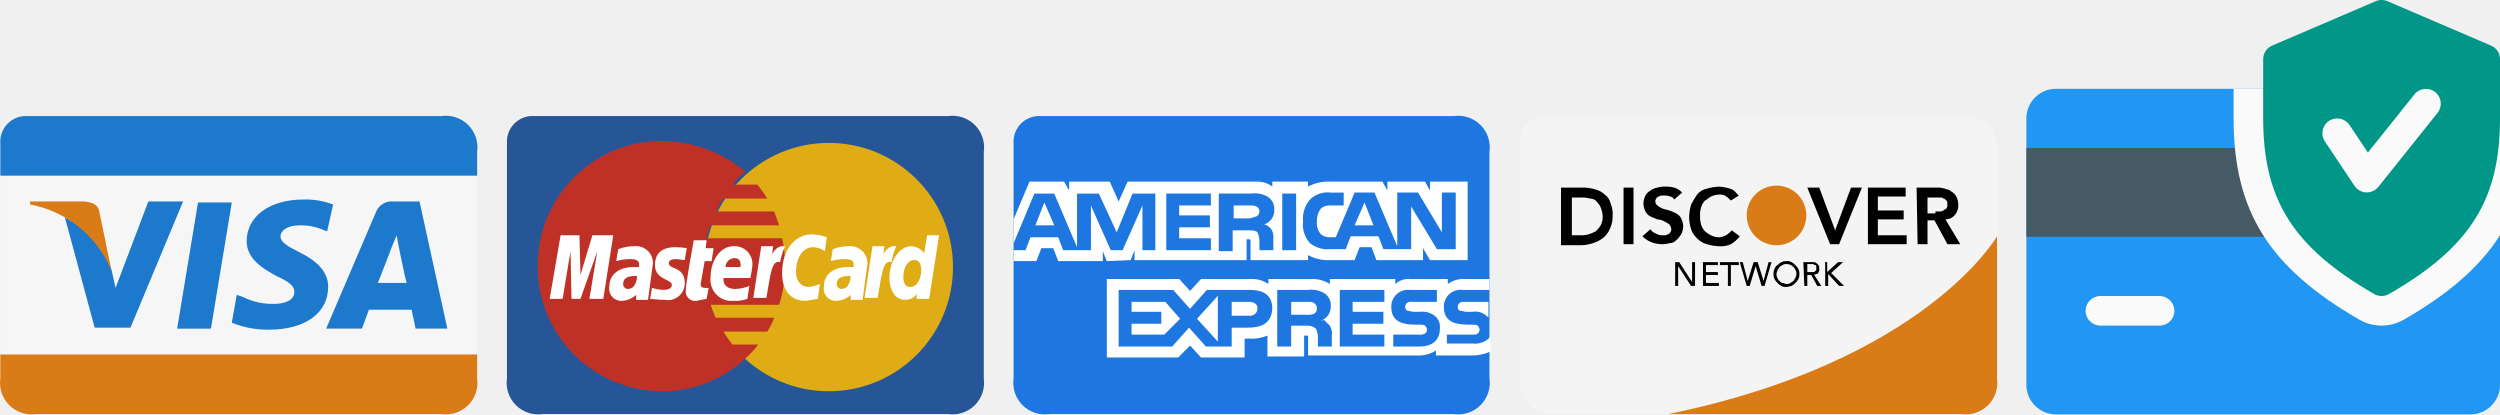
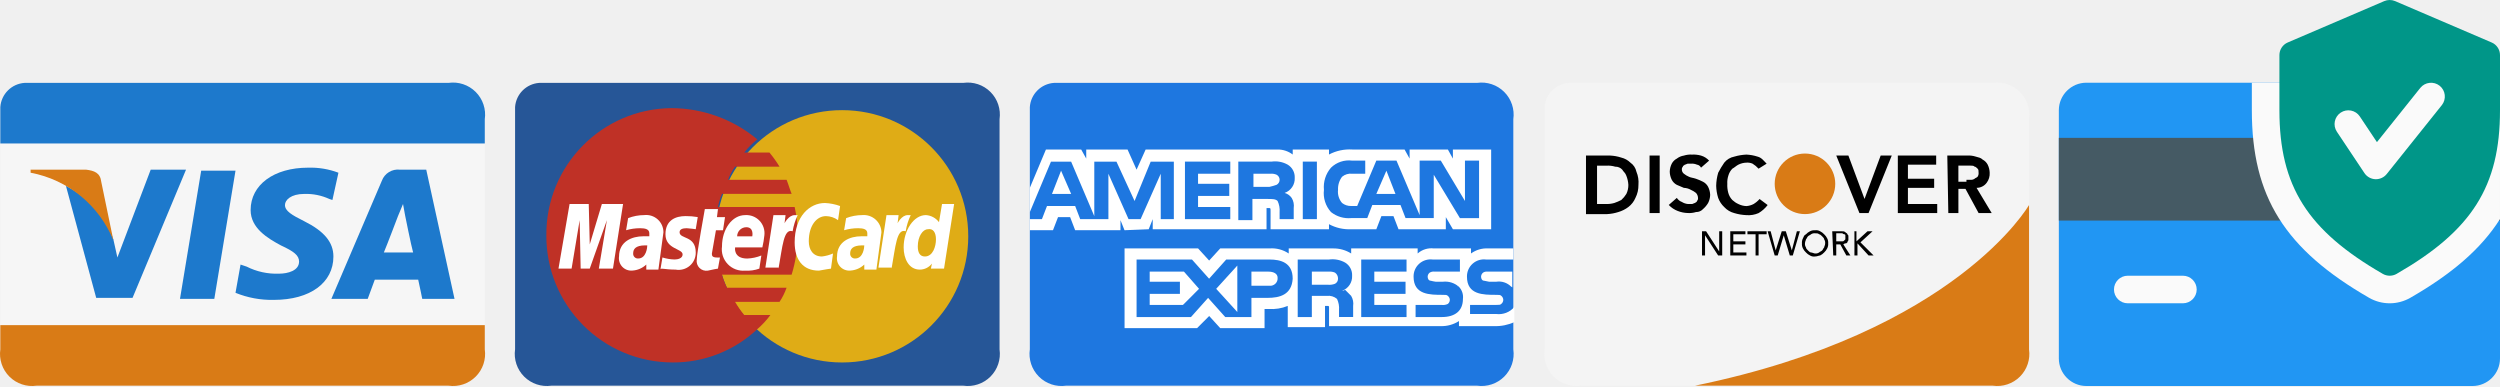
- <svg xmlns="http://www.w3.org/2000/svg" width="66.538mm" height="11.03mm" viewBox="0 0 66.538 11.03" version="1.1" id="svg1" xml:space="preserve">
+ <svg xmlns="http://www.w3.org/2000/svg" width="65.489mm" height="10.112mm" viewBox="0 0 65.489 10.112" version="1.1" id="svg1" xml:space="preserve">
  <defs id="defs1" />
-   <g id="layer1" transform="translate(-34.3649,-113.6803)">
+   <g id="layer1" transform="translate(-34.3649,-114.5983)">
    <g id="g1" transform="matrix(0.2645833,0,0,0.2645833,34.3705,116.7667)">
      <g id="g7" transform="matrix(1.498949,0,0,1.498949,0.0105468,0.0106378)">
        <rect y="1.8" width="32" height="16" fill="#f6f6f6" id="rect1" x="0" />
        <path d="M 29.6,0 H 1.6 A 1.721,1.721 0 0 0 0,1.6 V 4 H 32 V 2.4 A 2.121,2.121 0 0 0 29.6,0 Z" fill="#1d79cc" id="path1" />
        <path d="m 0,16 v 1.602 A 2.121,2.121 0 0 0 2.4,20 H 29.6 A 2.121,2.121 0 0 0 32,17.602 V 16 Z" fill="#d97b16" id="path2" />
        <path d="m 22.333,5.934 a 5.189,5.189 0 0 0 -2,-0.334 c -2.267,0 -3.8,1.135 -3.8,2.801 0,1.199 1.133,1.867 2,2.334 0.867,0.399 1.2,0.666 1.2,1.066 0,0.6 -0.733,0.801 -1.333,0.801 A 4.368,4.368 0 0 1 16.267,12.134 L 15.867,12 15.534,13.866 a 6.336,6.336 0 0 0 2.534,0.467 c 2.4,0 3.933,-1.133 3.933,-2.866 0,-0.934 -0.6,-1.667 -1.933,-2.333 -0.8,-0.399 -1.267,-0.667 -1.267,-1.067 0,-0.332 0.399,-0.732 1.267,-0.732 a 3.675,3.675 0 0 1 1.667,0.334 l 0.2,0.066 0.398,-1.801" fill="#1d79cc" id="path3" />
        <path d="M 28.133,5.732 H 26.4 a 1.134,1.134 0 0 0 -1.2,0.733 l -3.333,7.8 h 2.4 c 0,0 0.4,-1.066 0.467,-1.267 h 2.867 c 0.066,0.267 0.267,1.267 0.267,1.267 H 30 Z m -2.8,5.468 c 0.2,-0.468 0.933,-2.4 0.933,-2.4 0,0 0.2,-0.467 0.333,-0.8 l 0.133,0.732 c 0,0 0.4,2 0.533,2.468 z" fill="#1d79cc" id="path4" />
        <path d="m 11.867,14.268 1.4,-8.468 h 2.267 l -1.4,8.468 z" fill="#1d79cc" id="path5" />
        <path d="m 9.933,5.732 -2.2,5.801 -0.267,-1.2 A 6.423,6.423 0 0 0 4.333,6.8 l 2,7.4 h 2.4 L 12.266,5.732 H 9.933" fill="#1d79cc" id="path6" />
        <path d="M 5.667,5.732 H 2 v 0.201 a 7.371,7.371 0 0 1 5.467,4.465 L 6.667,6.533 C 6.6,5.934 6.2,5.8 5.667,5.732" fill="#d97b16" id="path7" />
      </g>
      <g id="g20" transform="matrix(1.498949,0,0,1.498949,0.0105468,0.0106378)">
        <path d="m 63.6,0 h -28 A 1.721,1.721 0 0 0 34,1.6 v 16 A 2.121,2.121 0 0 0 36.4,20 H 63.6 A 2.121,2.121 0 0 0 66,17.602 V 2.4 A 2.121,2.121 0 0 0 63.6,0 Z" fill="#265697" id="path8" />
        <path d="m 63.933,10.134 a 8.333,8.333 0 1 1 -16.666,0 v 0 a 8.333,8.333 0 1 1 16.666,0 z" fill="#dfac16" id="path9" />
        <path d="m 44.333,1.667 a 8.337,8.337 0 0 0 -8.267,8.399 8.35,8.35 0 0 0 8.333,8.4 8.094,8.094 0 0 0 5.6,-2.199 v 0 a 5.777,5.777 0 0 0 0.866,-0.935 h -1.733 a 6.865,6.865 0 0 1 -0.6,-0.866 h 2.934 a 4.076,4.076 0 0 0 0.466,-0.934 H 48 a 4.582,4.582 0 0 1 -0.333,-0.866 h 4.6 a 8.899,8.899 0 0 0 0.4,-2.667 8.296,8.296 0 0 0 -0.2,-1.8 H 47.4 a 4.276,4.276 0 0 1 0.267,-0.867 h 4.6 C 52.134,7 52.067,6.732 51.934,6.4 h -3.867 a 3.54,3.54 0 0 1 0.467,-0.867 h 2.934 A 8.144,8.144 0 0 0 50.801,4.599 H 49.134 A 5.462,5.462 0 0 1 50,3.732 8.907,8.907 0 0 0 44.333,1.667 Z" fill="#bf3126" id="path10" />
        <path d="m 47.4,12.268 0.133,-0.734 h -0.2 C 47,11.532 47,11.398 47,11.268 l 0.267,-1.533 h 0.467 l 0.133,-0.867 h -0.533 l 0.067,-0.533 h -0.867 c 0,0 -0.533,2.934 -0.533,3.334 a 0.638,0.638 0 0 0 0.733,0.732 c 0.332,-0.068 0.599,-0.133 0.666,-0.133 z" fill="#ffffff" id="path11" />
        <path d="m 47.667,10.8 a 1.415,1.415 0 0 0 1.533,1.601 2.317,2.317 0 0 0 0.934,-0.133 l 0.133,-0.867 a 2.723,2.723 0 0 1 -0.934,0.201 c -0.933,0 -0.8,-0.734 -0.8,-0.734 h 1.8 A 6.482,6.482 0 0 0 50.467,10.067 1.197,1.197 0 0 0 49.2,8.733 C 48.333,8.732 47.667,9.667 47.667,10.8 Z m 1.6,-1.267 c 0.533,0 0.4,0.601 0.4,0.601 h -1 a 0.609,0.609 0 0 1 0.6,-0.601 z" fill="#ffffff" id="path12" />
        <path d="m 54.866,12.268 0.134,-1 a 2.597,2.597 0 0 1 -0.733,0.199 c -0.6,0 -0.867,-0.467 -0.867,-1 C 53.4,9.4 53.933,8.8 54.533,8.8 a 1.392,1.392 0 0 1 0.8,0.267 l 0.134,-0.933 a 3.386,3.386 0 0 0 -1,-0.2 c -1,0 -2,0.866 -2,2.601 0,1.134 0.533,1.866 1.6,1.866 0.333,-0.068 0.799,-0.133 0.799,-0.133 z" fill="#ffffff" id="path13" />
        <path d="m 42.533,8.732 a 2.971,2.971 0 0 0 -1.066,0.201 l -0.134,0.799 a 3.265,3.265 0 0 1 0.934,-0.133 c 0.333,0 0.6,0.066 0.6,0.334 v 0.199 h -0.399 c -0.733,0 -1.601,0.333 -1.601,1.333 a 0.814,0.814 0 0 0 0.867,0.933 1.474,1.474 0 0 0 0.933,-0.399 v 0.334 h 0.8 L 43.8,9.866 A 1.14,1.14 0 0 0 42.533,8.732 Z m 0.2,2 c 0,0.134 -0.067,0.867 -0.6,0.867 A 0.311,0.311 0 0 1 41.8,11.265 c 0,-0.266 0.133,-0.533 0.8,-0.533 z" fill="#ffffff" id="path14" />
        <path d="M 44.6,12.333 A 1.129,1.129 0 0 0 45.933,11.2 c 0,-1.134 -1.067,-0.867 -1.067,-1.334 0,-0.199 0.2,-0.267 0.467,-0.267 0.134,0 0.6,0.066 0.6,0.066 l 0.133,-0.801 a 4.547,4.547 0 0 0 -0.8,-0.066 c -0.667,0 -1.333,0.268 -1.333,1.2 0,1 1.133,0.935 1.133,1.333 0,0.268 -0.333,0.334 -0.533,0.334 a 2.894,2.894 0 0 1 -0.8,-0.134 l -0.134,0.8 C 43.6,12.2 43.866,12.333 44.6,12.333 Z" fill="#ffffff" id="path15" />
        <path d="M 62.2,8 62,9.2 A 1.173,1.173 0 0 0 61.133,8.732 c -0.8,0 -1.467,1 -1.467,2.134 0,0.733 0.333,1.467 1.067,1.467 a 1.001,1.001 0 0 0 0.8,-0.399 l -0.066,0.334 h 0.866 L 63,8 Z m -0.4,2.333 c 0,0.467 -0.2,1.134 -0.733,1.134 C 60.734,11.467 60.6,11.2 60.6,10.8 60.6,10.134 60.933,9.667 61.267,9.667 61.6,9.6 61.8,9.866 61.8,10.333 Z" fill="#ffffff" id="path16" />
        <path d="m 37.733,12.268 0.533,-3.201 0.066,3.201 h 0.6 l 1.133,-3.201 -0.533,3.201 h 0.934 L 41.133,8 h -1.4 l -0.8,2.667 L 38.866,8 H 37.6 l -0.733,4.268 z" fill="#ffffff" id="path17" />
        <path d="M 51.4,12.268 C 51.667,10.8 51.733,9.6 52.333,9.8 a 4.018,4.018 0 0 1 0.333,-1.065 h -0.2 c -0.4,0 -0.667,0.533 -0.667,0.533 l 0.066,-0.533 h -0.8 L 50.533,12.2 H 51.4 Z" fill="#ffffff" id="path18" />
        <path d="m 56.933,8.732 a 2.98,2.98 0 0 0 -1.067,0.201 l -0.133,0.799 a 3.262,3.262 0 0 1 0.933,-0.133 c 0.333,0 0.6,0.066 0.6,0.334 v 0.199 h -0.4 c -0.733,0 -1.6,0.333 -1.6,1.333 a 0.814,0.814 0 0 0 0.867,0.933 1.47,1.47 0 0 0 0.933,-0.399 v 0.334 h 0.8 L 58.199,9.866 A 1.167,1.167 0 0 0 56.933,8.732 Z m 0.133,2 c 0,0.134 -0.066,0.867 -0.6,0.867 a 0.311,0.311 0 0 1 -0.333,-0.334 c 0,-0.266 0.133,-0.533 0.8,-0.533 z" fill="#ffffff" id="path19" />
        <path d="M 58.866,12.268 C 59.133,10.8 59.2,9.6 59.8,9.8 a 4.004,4.004 0 0 1 0.333,-1.066 h -0.2 c -0.4,0 -0.667,0.533 -0.667,0.533 l 0.066,-0.533 h -0.8 L 58,12.2 h 0.866 z" fill="#ffffff" id="path20" />
      </g>
      <g id="g28" transform="matrix(1.498949,0,0,1.498949,0.0105468,0.0106378)">
        <path d="M 97.539,0 H 69.598 A 1.72,1.72 0 0 0 68,1.6 v 16 A 2.119,2.119 0 0 0 70.395,20 H 97.54 a 2.119,2.119 0 0 0 2.395,-2.398 V 2.4 A 2.12,2.12 0 0 0 97.539,0 Z" fill="#1e77e0" id="path21" />
        <g id="g27">
          <path d="M 84.3,6.732 A 0.378,0.378 0 0 0 84.3,6.066 0.853,0.853 0 0 0 83.9,6 h -1.13 v 0.866 h 1.064 A 3.854,3.854 0 0 0 84.3,6.732 Z" fill="#ffffff" id="path22" />
-           <polygon points="69.464,7.333 70.729,7.333 70.063,5.8 " fill="#ffffff" id="polygon22" />
-           <polygon points="91.552,5.8 90.887,7.333 92.15,7.333 " fill="#ffffff" id="polygon23" />
+           <polygon points="70.063,5.8 69.464,7.333 70.729,7.333 " fill="#ffffff" id="polygon22" />
+           <polygon points="92.15,7.333 91.552,5.8 90.887,7.333 " fill="#ffffff" id="polygon23" />
          <path d="M 75.852,9.667 76.117,9 v 0.667 h 7.518 V 8.268 h 0.133 c 0.133,0 0.133,0 0.133,0.198 V 9.667 H 87.76 V 9.333 a 2.795,2.795 0 0 0 1.465,0.334 h 1.662 L 91.221,8.8 h 0.797 l 0.334,0.867 h 3.125 V 8.866 l 0.467,0.801 h 2.527 V 4.4 H 95.944 V 5 L 95.612,4.4 H 93.085 V 5 L 92.752,4.4 H 89.29 A 2.888,2.888 0 0 0 87.76,4.732 V 4.4 H 85.364 V 4.732 A 1.631,1.631 0 0 0 84.366,4.4 H 75.65 L 75.051,5.732 74.454,4.4 H 71.726 V 5 L 71.392,4.4 H 69.064 L 68,6.934 v 1.601 l 1.396,-3.333 h 1.332 l 1.53,3.6 v -3.6 h 1.464 l 1.197,2.6 1.064,-2.6 h 1.529 V 9 H 76.647 V 6 l -1.33,3 H 74.52 L 73.19,6 V 9 H 71.328 L 70.995,8.134 H 69.133 L 68.799,9 H 68 v 0.732 h 1.529 l 0.334,-0.866 h 0.799 l 0.332,0.866 h 2.994 V 9.066 l 0.266,0.666 z M 87.893,5.6 a 1.689,1.689 0 0 1 1.396,-0.466 h 0.865 V 6 H 89.29 a 0.882,0.882 0 0 0 -0.666,0.2 1.331,1.331 0 0 0 -0.267,0.866 1.135,1.135 0 0 0 0.267,0.867 0.928,0.928 0 0 0 0.599,0.199 h 0.399 l 1.265,-3 h 1.33 l 1.53,3.6 v -3.6 h 1.397 L 96.741,7.8 V 5.133 h 0.931 V 8.932 H 96.408 L 94.68,6.066 V 8.931 H 92.817 L 92.483,8.066 H 90.62 L 90.287,8.931 H 89.223 A 1.864,1.864 0 0 1 87.893,8.533 1.855,1.855 0 0 1 87.426,7.066 1.951,1.951 0 0 1 87.893,5.6 Z M 86.029,5.2 h 0.932 V 9 h -0.932 z m -4.125,0 h 2.063 a 1.695,1.695 0 0 1 1.064,0.2 0.958,0.958 0 0 1 0.466,0.868 1,1 0 0 1 -0.666,1 0.842,0.842 0 0 1 0.466,0.332 1.004,1.004 0 0 1 0.133,0.668 V 9 H 84.498 V 8.533 A 1.436,1.436 0 0 0 84.365,7.8 C 84.232,7.667 84.032,7.667 83.7,7.667 H 82.702 V 9.066 H 81.77 V 5.2 Z m -3.658,0 H 81.24 V 6 h -2.129 v 0.667 h 2.062 v 0.8 H 79.111 V 8.2 H 81.24 V 9 h -2.994 z" fill="#ffffff" id="path23" />
          <path d="m 98.271,10.934 a 1.753,1.753 0 0 0 -1.131,0.334 v -0.334 h -2.46 a 1.365,1.365 0 0 0 -1.064,0.334 v -0.334 h -4.391 v 0.334 A 2.183,2.183 0 0 0 88.026,10.934 H 85.1 v 0.334 a 2.001,2.001 0 0 0 -1.265,-0.334 h -3.259 l -0.732,0.801 -0.73,-0.801 H 74.257 V 16.2 h 4.79 l 0.8,-0.802 0.731,0.802 h 2.926 v -1.267 h 0.267 a 2.793,2.793 0 0 0 1.265,-0.201 v 1.4 h 2.461 v -1.4 h 0.133 c 0.134,0 0.134,0 0.134,0.134 v 1.2 h 7.383 a 2.112,2.112 0 0 0 1.198,-0.334 v 0.334 h 2.329 a 2.97,2.97 0 0 0 1.33,-0.267 v -1 a 1.343,1.343 0 0 1 -1.197,0.466 h -1.73 v -0.6 h 1.73 c 0.199,0 0.266,0 0.332,-0.066 a 0.347,0.347 0 0 0 0.133,-0.268 0.352,0.352 0 0 0 -0.133,-0.268 C 99.068,14 99.002,14 98.802,14 c -0.864,0 -1.929,0 -1.929,-1.2 a 1.121,1.121 0 0 1 1.264,-1.133 h 1.797 V 10.934 Z M 83.701,14.2 h -1.064 v 1.267 H 80.908 L 79.775,14.2 78.644,15.467 h -3.593 v -3.8 h 3.659 l 1.131,1.267 1.131,-1.267 h 2.861 c 0.732,0 1.529,0.199 1.529,1.267 C 85.297,14 84.499,14.2 83.701,14.2 Z m 5.123,-0.533 v 0 c 0.133,0.133 0.266,0.267 0.398,0.399 a 0.997,0.997 0 0 1 0.133,0.666 v 0.733 H 88.423 V 15 A 1.432,1.432 0 0 0 88.29,14.268 0.879,0.879 0 0 0 87.625,14.067 h -0.998 v 1.4 h -0.933 v -3.8 h 2.063 a 1.705,1.705 0 0 1 1.064,0.199 0.954,0.954 0 0 1 0.466,0.866 0.999,0.999 0 0 1 -0.666,1 0.301,0.301 0 0 0 0.203,-0.065 z m 4.058,-1.2 h -2.129 v 0.667 h 2.063 v 0.8 h -2.063 v 0.733 h 2.129 v 0.8 h -2.993 v -3.8 h 2.993 z m 2.328,3 h -1.73 v -0.8 h 1.729 a 0.732,0.732 0 0 0 0.399,-0.065 0.355,0.355 0 0 0 0.134,-0.269 0.349,0.349 0 0 0 -0.134,-0.267 C 95.543,14 95.477,14 95.277,14 c -0.864,0 -1.93,0 -1.93,-1.2 a 1.121,1.121 0 0 1 1.264,-1.133 h 1.797 v 0.8 h -1.664 a 0.499,0.499 0 0 0 -0.332,0.066 0.344,0.344 0 0 0 -0.135,0.267 c 0,0.134 0.068,0.267 0.201,0.267 a 2.827,2.827 0 0 0 0.332,0.067 h 0.467 a 1.368,1.368 0 0 1 1.064,0.333 0.973,0.973 0 0 1 0.266,0.801 c 0,0.798 -0.531,1.199 -1.397,1.199 z m 1.065,-2 c 0,-0.069 -0.067,-0.134 0,0 z" fill="#ffffff" id="path24" />
          <path d="m 88.158,12.533 a 0.849,0.849 0 0 0 -0.399,-0.066 h -1.131 v 0.866 h 1.063 a 1.01,1.01 0 0 0 0.467,-0.065 0.368,0.368 0 0 0 0.199,-0.334 0.476,0.476 0 0 0 -0.199,-0.401 z" fill="#ffffff" id="path25" />
-           <polygon points="77.913,13.934 75.917,13.934 75.917,14.667 78.113,14.667 79.177,13.602 78.18,12.467 75.917,12.467 75.917,13.134 77.913,13.134 " fill="#ffffff" id="polygon25" />
+           <polygon points="75.917,14.667 78.113,14.667 79.177,13.602 78.18,12.467 75.917,12.467 75.917,13.134 77.913,13.134 77.913,13.934 75.917,13.934 " fill="#ffffff" id="polygon25" />
          <path d="M 97.938,12.533 A 0.351,0.351 0 0 0 97.805,12.8 c 0,0.134 0.067,0.267 0.199,0.267 a 2.99,2.99 0 0 0 0.333,0.067 h 0.466 a 1.14,1.14 0 0 1 0.998,0.333 0.065,0.065 0 0 1 0.066,0.066 v -1.066 h -1.663 a 0.404,0.404 0 0 0 -0.266,0.066 z" fill="#ffffff" id="path26" />
-           <polygon points="81.705,15.134 81.705,12.066 80.309,13.602 " fill="#ffffff" id="polygon26" />
+           <polygon points="80.309,13.602 81.705,15.134 81.705,12.066 " fill="#ffffff" id="polygon26" />
          <path d="M 83.768,12.467 H 82.637 V 13.4 h 1.197 a 0.489,0.489 0 0 0 0.532,-0.533 c 0,-0.265 -0.264,-0.4 -0.598,-0.4 z" fill="#ffffff" id="path27" />
        </g>
      </g>
      <g id="g31" transform="matrix(1.498949,0,0,1.498949,0.0105468,0.0106378)">
        <path d="M 131.6,0 H 103.602 A 1.721,1.721 0 0 0 102,1.6 v 16 a 2.12,2.12 0 0 0 2.398,2.399 h 27.201 A 2.12,2.12 0 0 0 133.998,17.6 V 2.4 A 2.12,2.12 0 0 0 131.6,0 Z" fill="#f4f4f4" id="path28" />
        <path d="M 111.934,20 H 131.6 a 2.12,2.12 0 0 0 2.399,-2.398 V 8.066 c 0,0 -4.8,8.401 -22.065,11.934 z" fill="#d97b16" id="path29" />
        <path d="m 112.398,9.8 h 0.269 l 0.866,1.334 v 0 V 9.8 h 0.199 v 1.6 h -0.267 l -0.866,-1.334 v 0 1.334 h -0.201 z m 1.802,0 h 1.065 V 10 h -0.799 v 0.467 h 0.799 v 0.2 h -0.799 V 11.2 h 0.866 v 0.198 h -1.067 v -1.6 z m 1.734,0.2 H 115.4 V 9.8 h 1.268 V 10 h -0.533 v 1.398 h -0.199 V 10 Z m 0.798,-0.2 h 0.201 l 0.332,1.267 v 0 l 0.4,-1.267 h 0.268 l 0.398,1.267 v 0 L 118.664,9.8 h 0.199 l -0.468,1.601 h -0.198 l -0.399,-1.334 v 0 l -0.4,1.334 h -0.199 z m 3.133,1.667 a 0.504,0.504 0 0 1 -0.333,-0.066 0.9,0.9 0 0 1 -0.267,-0.2 0.936,0.936 0 0 1 -0.201,-0.267 0.611,0.611 0 0 1 -0.065,-0.332 0.613,0.613 0 0 1 0.065,-0.334 c 0.067,-0.134 0.067,-0.201 0.201,-0.268 a 0.904,0.904 0 0 1 0.267,-0.2 0.615,0.615 0 0 1 0.333,-0.065 0.51,0.51 0 0 1 0.334,0.065 0.947,0.947 0 0 1 0.267,0.2 0.911,0.911 0 0 1 0.2,0.268 0.605,0.605 0 0 1 0.066,0.334 0.603,0.603 0 0 1 -0.066,0.332 0.932,0.932 0 0 1 -0.2,0.267 0.914,0.914 0 0 1 -0.267,0.2 c -0.066,-0.003 -0.2,0.066 -0.334,0.066 z m 0,-0.199 a 0.407,0.407 0 0 0 0.268,-0.067 c 0.066,-0.066 0.133,-0.066 0.199,-0.134 0.066,-0.066 0.066,-0.133 0.134,-0.199 0,-0.066 0.066,-0.133 0.066,-0.266 a 0.41,0.41 0 0 0 -0.066,-0.269 c 0,-0.065 -0.067,-0.133 -0.134,-0.199 C 120.266,10.067 120.199,10 120.133,10 120.067,9.934 119.999,9.934 119.865,9.934 A 0.404,0.404 0 0 0 119.599,10 c -0.067,0.066 -0.134,0.066 -0.201,0.134 -0.066,0.066 -0.066,0.134 -0.133,0.199 0,0.065 -0.066,0.134 -0.066,0.269 a 0.406,0.406 0 0 0 0.066,0.266 c 0,0.066 0.066,0.133 0.133,0.199 0.067,0.067 0.134,0.134 0.201,0.134 0.067,-0.001 0.2,0.067 0.266,0.067 z M 120.999,9.8 h 0.601 c 0.133,0 0.199,0 0.267,0.066 C 121.934,9.933 122,9.933 122,10 c 0.067,0.066 0.067,0.066 0.067,0.134 v 0.267 A 0.23,0.23 0 0 0 122,10.534 c -0.066,0.067 -0.066,0.067 -0.134,0.067 a 0.24,0.24 0 0 0 -0.134,0.065 L 122.2,11.4 h -0.267 l -0.4,-0.733 h -0.268 v 0.731 h -0.199 z m 0.267,0.667 h 0.401 c 0.067,0 0.066,0 0.134,-0.066 l 0.066,-0.066 V 10.067 A 0.066,0.066 0 0 0 121.8,10 0.209,0.209 0 0 1 121.666,9.934 h -0.401 v 0.533 z M 122.398,9.8 h 0.201 v 0.667 0 L 123.331,9.8 h 0.333 l -0.8,0.733 0.867,0.865 H 123.4 l -0.734,-0.799 v 0 0.799 h -0.2 v -1.6 z" id="path30" />
        <path d="m 104.8,4.8 h 1.533 a 2.757,2.757 0 0 1 0.733,0.134 1.291,1.291 0 0 1 0.601,0.332 0.971,0.971 0 0 1 0.399,0.601 1.818,1.818 0 0 1 0.134,0.865 1.835,1.835 0 0 1 -0.2,0.867 1.478,1.478 0 0 1 -0.467,0.601 2.066,2.066 0 0 1 -0.667,0.333 2.879,2.879 0 0 1 -0.732,0.134 h -1.399 V 4.8 Z M 106,8 a 1.888,1.888 0 0 0 0.602,-0.066 3.435,3.435 0 0 0 0.465,-0.199 1.802,1.802 0 0 0 0.334,-0.4 1.335,1.335 0 0 0 0.133,-0.6 1.949,1.949 0 0 0 -0.133,-0.601 c -0.067,-0.201 -0.2,-0.268 -0.267,-0.399 a 0.603,0.603 0 0 0 -0.467,-0.2 1.676,1.676 0 0 0 -0.601,-0.066 h -0.601 V 8 Z m 2.934,-3.2 h 0.668 v 3.8 h -0.668 z m 3.399,0.8 a 0.352,0.352 0 0 0 -0.267,-0.199 0.853,0.853 0 0 0 -0.399,-0.066 h -0.2 c -0.066,0 -0.134,0.065 -0.199,0.065 -0.067,0.066 -0.134,0.066 -0.134,0.133 a 0.243,0.243 0 0 0 -0.067,0.199 0.346,0.346 0 0 0 0.135,0.268 1.425,1.425 0 0 0 0.333,0.2 c 0.134,0.065 0.267,0.065 0.467,0.133 a 3.537,3.537 0 0 1 0.467,0.2 0.787,0.787 0 0 1 0.333,0.333 1.271,1.271 0 0 1 0.135,0.534 1.245,1.245 0 0 1 -0.135,0.533 1.683,1.683 0 0 1 -0.333,0.398 0.605,0.605 0 0 1 -0.467,0.2 1.501,1.501 0 0 1 -0.533,0.065 1.941,1.941 0 0 1 -0.667,-0.133 1.562,1.562 0 0 1 -0.6,-0.4 l 0.533,-0.467 a 0.662,0.662 0 0 0 0.332,0.268 0.904,0.904 0 0 0 0.401,0.136 h 0.267 c 0.066,0 0.133,-0.066 0.199,-0.066 0.067,-0.066 0.133,-0.066 0.133,-0.134 A 0.242,0.242 0 0 0 112.134,7.6 0.506,0.506 0 0 0 112.001,7.268 1.446,1.446 0 0 0 111.667,7.067 0.982,0.982 0 0 0 111.2,6.934 C 111.066,6.868 110.867,6.8 110.734,6.735 A 0.797,0.797 0 0 1 110.4,6.401 1.267,1.267 0 0 1 110.267,5.868 1.256,1.256 0 0 1 110.4,5.335 a 0.795,0.795 0 0 1 0.334,-0.333 1.013,1.013 0 0 1 0.466,-0.2 1.485,1.485 0 0 1 0.534,-0.066 1.869,1.869 0 0 1 0.6,0.066 1.167,1.167 0 0 1 0.533,0.333 v 0 z m 3.801,0.067 a 1.773,1.773 0 0 0 -0.4,-0.333 0.855,0.855 0 0 0 -0.4,-0.066 1.26,1.26 0 0 0 -0.533,0.133 c -0.133,0.066 -0.267,0.199 -0.4,0.267 a 1.079,1.079 0 0 0 -0.266,0.467 1.477,1.477 0 0 0 -0.066,0.533 1.879,1.879 0 0 0 0.066,0.601 1.087,1.087 0 0 0 0.266,0.467 1.48,1.48 0 0 0 0.401,0.267 1.252,1.252 0 0 0 0.533,0.134 1.215,1.215 0 0 0 0.467,-0.134 1.687,1.687 0 0 0 0.399,-0.333 l 0.533,0.398 a 2.105,2.105 0 0 1 -0.6,0.533 1.672,1.672 0 0 1 -0.8,0.135 3.222,3.222 0 0 1 -0.8,-0.135 1.361,1.361 0 0 1 -0.667,-0.398 1.569,1.569 0 0 1 -0.4,-0.602 2.918,2.918 0 0 1 -0.133,-0.8 3.313,3.313 0 0 1 0.133,-0.866 5.876,5.876 0 0 1 0.4,-0.666 1.121,1.121 0 0 1 0.667,-0.4 3.313,3.313 0 0 1 0.8,-0.133 2.781,2.781 0 0 1 0.731,0.133 c 0.269,0.066 0.401,0.267 0.602,0.467 v 0 z M 121.266,4.8 h 0.801 l 1.066,2.867 1.066,-2.867 h 0.732 l -1.533,3.8 h -0.601 z m 4.066,0 h 2.533 v 0.6 h -1.866 v 0.933 h 1.733 v 0.601 h -1.733 V 8 h 1.935 v 0.6 h -2.602 z m 3.268,0 h 1.334 a 1.477,1.477 0 0 1 0.532,0.066 c 0.2,0.065 0.333,0.065 0.468,0.2 a 0.788,0.788 0 0 1 0.332,0.332 1.273,1.273 0 0 1 0.133,0.535 0.99,0.99 0 0 1 -0.199,0.666 0.822,0.822 0 0 1 -0.667,0.334 l 1,1.666 h -0.865 l -0.868,-1.6 h -0.467 V 8.6 h -0.666 z m 1.265,1.6 h 0.268 a 0.399,0.399 0 0 0 0.266,-0.067 C 130.466,6.268 130.533,6.268 130.6,6.2 a 0.404,0.404 0 0 0 0.066,-0.267 c 0,-0.135 0,-0.201 -0.066,-0.268 -0.067,-0.066 -0.134,-0.134 -0.201,-0.134 -0.065,-0.066 -0.133,-0.066 -0.266,-0.066 h -0.801 v 1.066 h 0.533 z" id="path31" />
        <circle cx="119.199" cy="6.667" r="2" fill="#d97b16" id="circle31" />
      </g>
    </g>
-     <g id="g2-1" transform="matrix(0.0246207,0,0,0.0246207,88.2972,112.8922)">
+     <g id="g2-1" transform="matrix(0.02257154,0,0,0.02257154,88.2972,113.8758)">
      <path style="fill:#2196f3" d="M 480,127.992 H 32 c -17.632,0 -32,14.368 -32,32 v 288 c 0,17.664 14.368,32 32,32 h 448 c 17.664,0 32,-14.336 32,-32 v -288 c 0,-17.632 -14.336,-32 -32,-32 z" id="path1-0-1" />
      <rect y="191.992" style="fill:#455a64" width="512" height="96" id="rect1-9-5" x="0" />
      <g id="g3-2">
        <path style="fill:#fafafa" d="M 144,383.992 H 80 c -8.832,0 -16,-7.168 -16,-16 0,-8.832 7.168,-16 16,-16 h 64 c 8.832,0 16,7.168 16,16 0,8.832 -7.168,16 -16,16 z" id="path2-4-7" />
        <path style="fill:#fafafa" d="M 512,286.264 V 159.992 c 0,-17.632 -14.336,-32 -32,-32 H 224 v 32 c 0,100.224 38.144,161.248 136.192,217.696 7.232,4.128 15.488,6.304 23.808,6.304 8.32,0 16.576,-2.176 23.904,-6.368 48.512,-27.872 82.304,-56.96 104.096,-91.36 z" id="path3-8-6" />
      </g>
      <path style="fill:#009688" d="m 502.304,81.304 -112,-48 c -4.064,-1.728 -8.576,-1.728 -12.64,0 l -112,48 C 259.808,83.8 256,89.592 256,95.992 v 64 c 0,88.032 32.544,139.488 120.032,189.888 2.464,1.408 5.216,2.112 7.968,2.112 2.752,0 5.504,-0.704 7.968,-2.112 C 479.456,299.608 512,248.152 512,159.992 v -64 c 0,-6.4 -3.808,-12.192 -9.696,-14.688 z" id="path4-8-1" />
      <path style="fill:#fafafa" d="m 368,239.992 c -0.224,0 -0.48,0 -0.672,0 -5.088,-0.224 -9.792,-2.848 -12.64,-7.104 l -32,-48 c -4.896,-7.36 -2.912,-17.28 4.448,-22.176 7.296,-4.864 17.248,-2.944 22.176,4.448 l 19.872,29.792 50.304,-62.912 c 5.536,-6.88 15.616,-7.968 22.496,-2.496 6.912,5.536 8,15.584 2.496,22.496 l -64,80 c -3.04,3.744 -7.648,5.952 -12.48,5.952 z" id="path5-2-4" />
      <g id="g5-2">
</g>
      <g id="g6-3">
</g>
      <g id="g7-4-2">
</g>
      <g id="g8-2">
</g>
      <g id="g9-1">
</g>
      <g id="g10-6">
</g>
      <g id="g11-8">
</g>
      <g id="g12-5">
</g>
      <g id="g13-7">
</g>
      <g id="g14-6">
</g>
      <g id="g15-1">
</g>
      <g id="g16-8">
</g>
      <g id="g17-9">
</g>
      <g id="g18-2">
</g>
      <g id="g19-7">
</g>
    </g>
  </g>
</svg>
